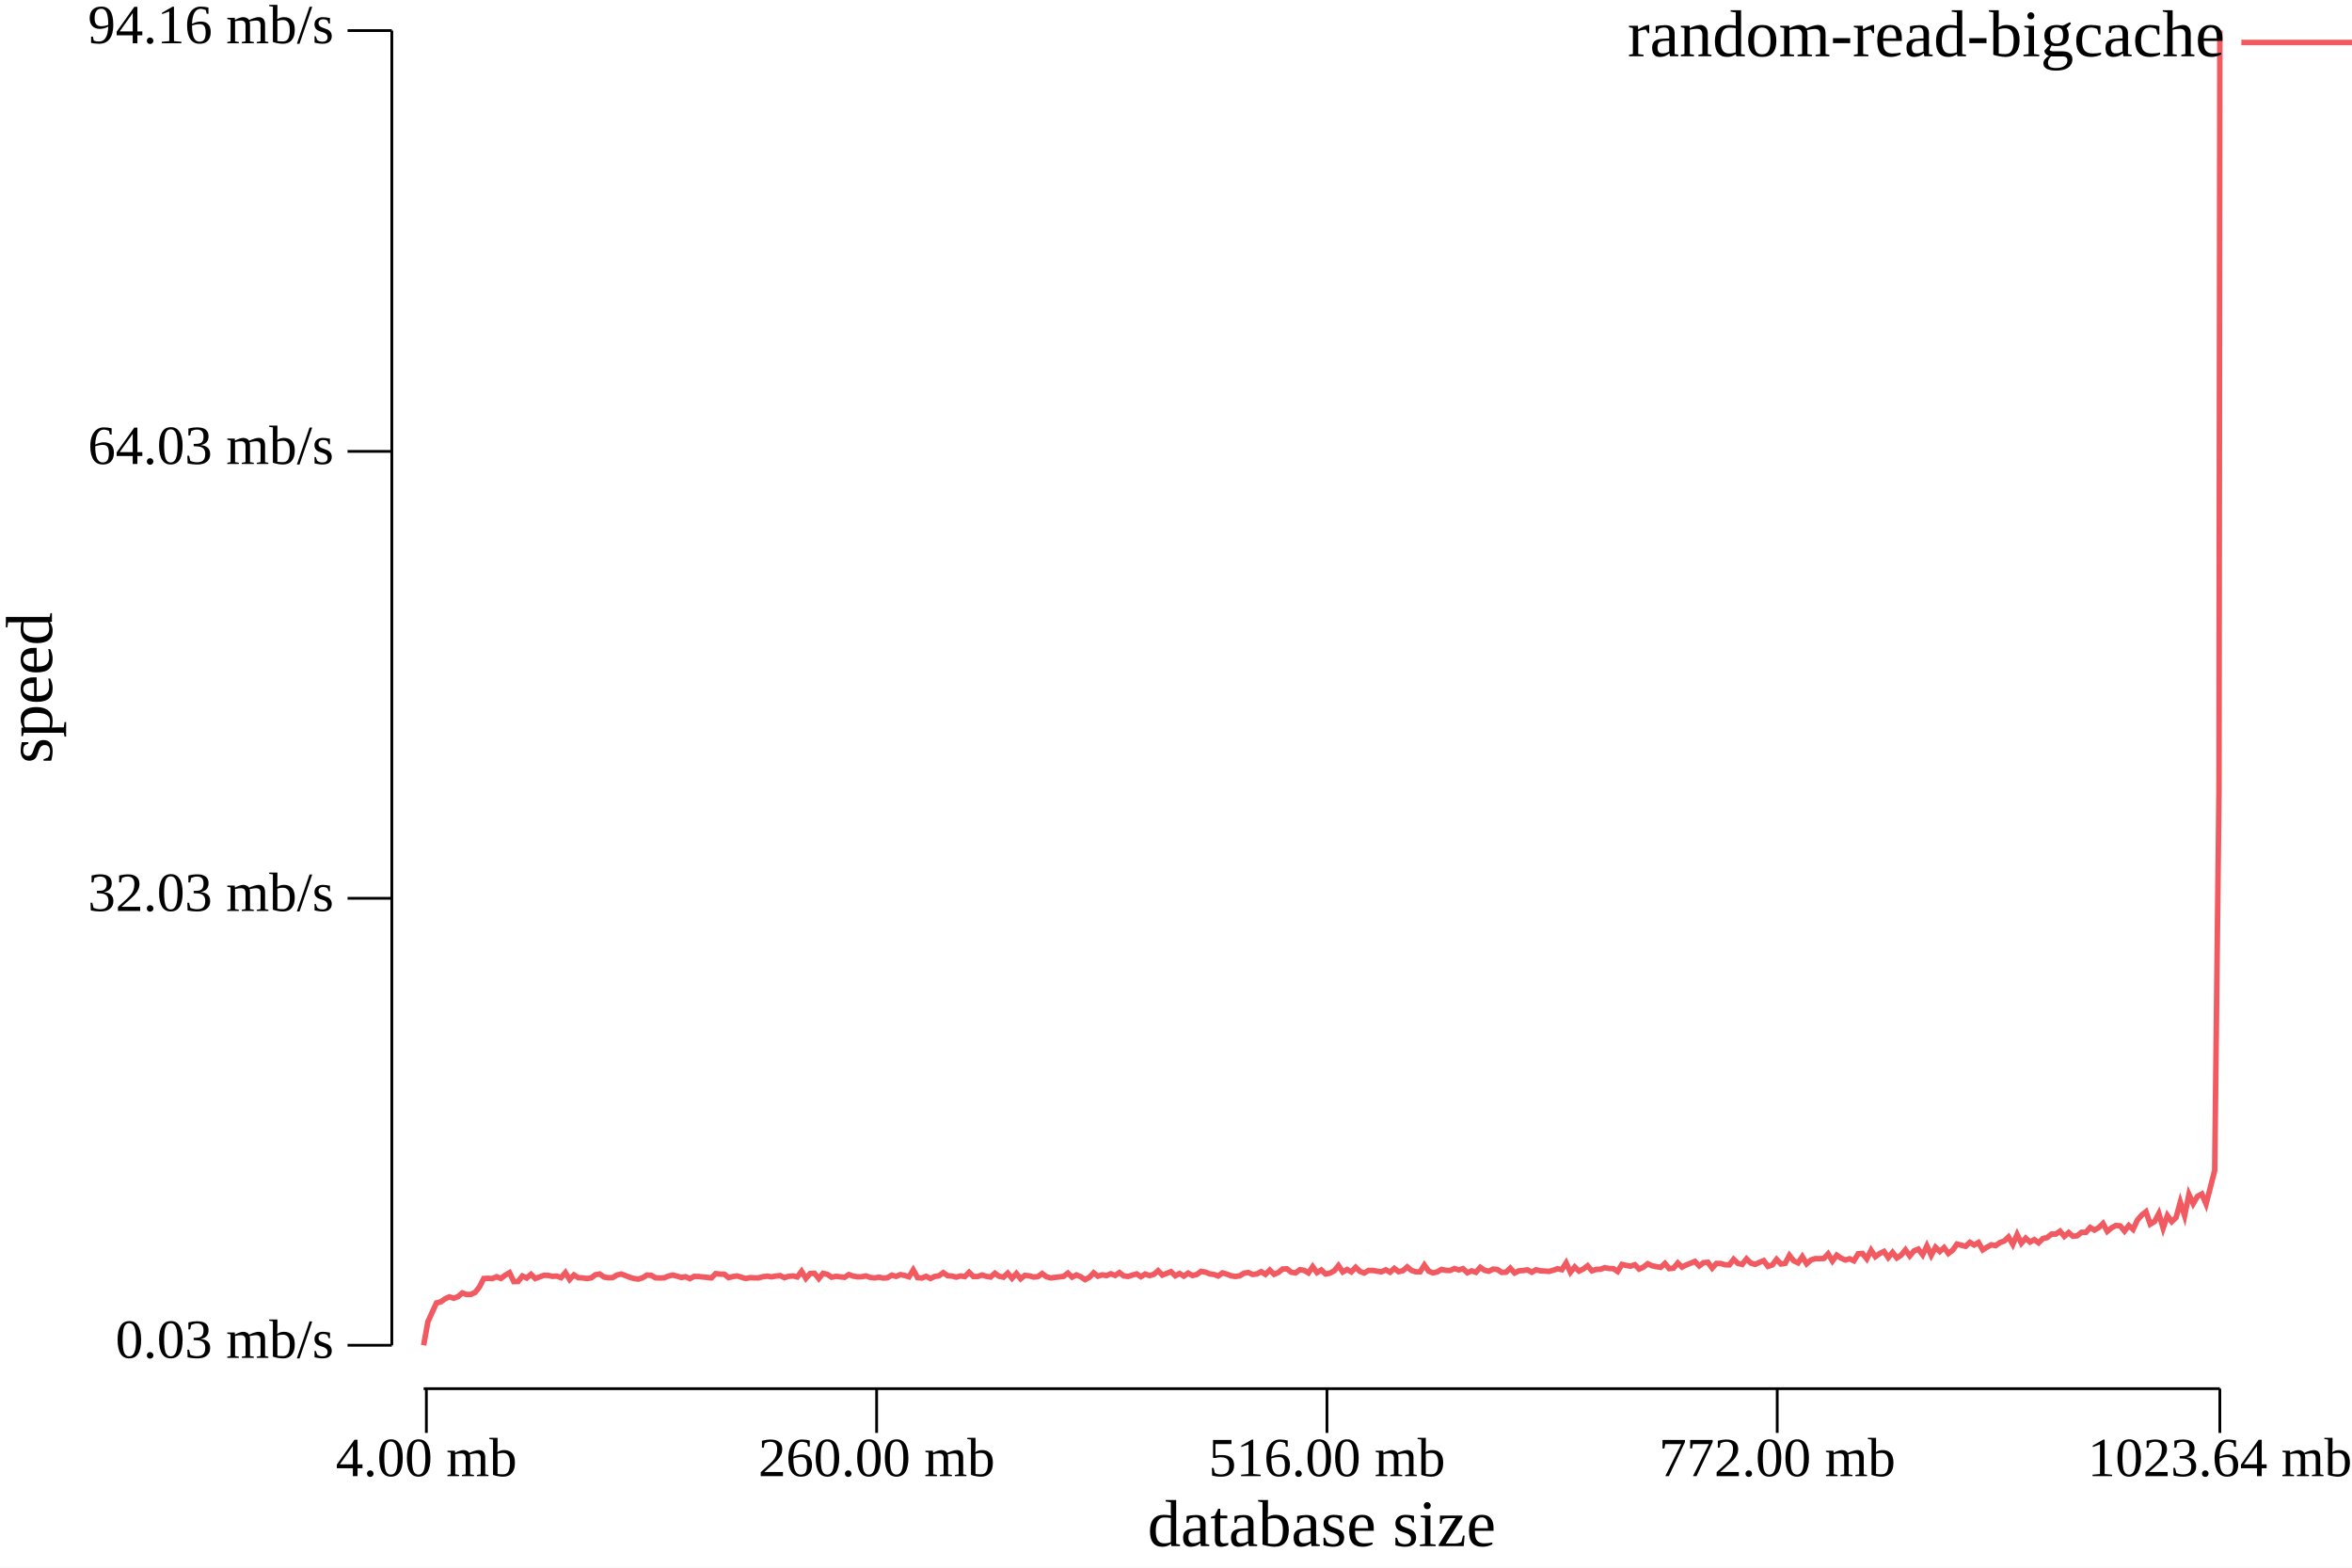
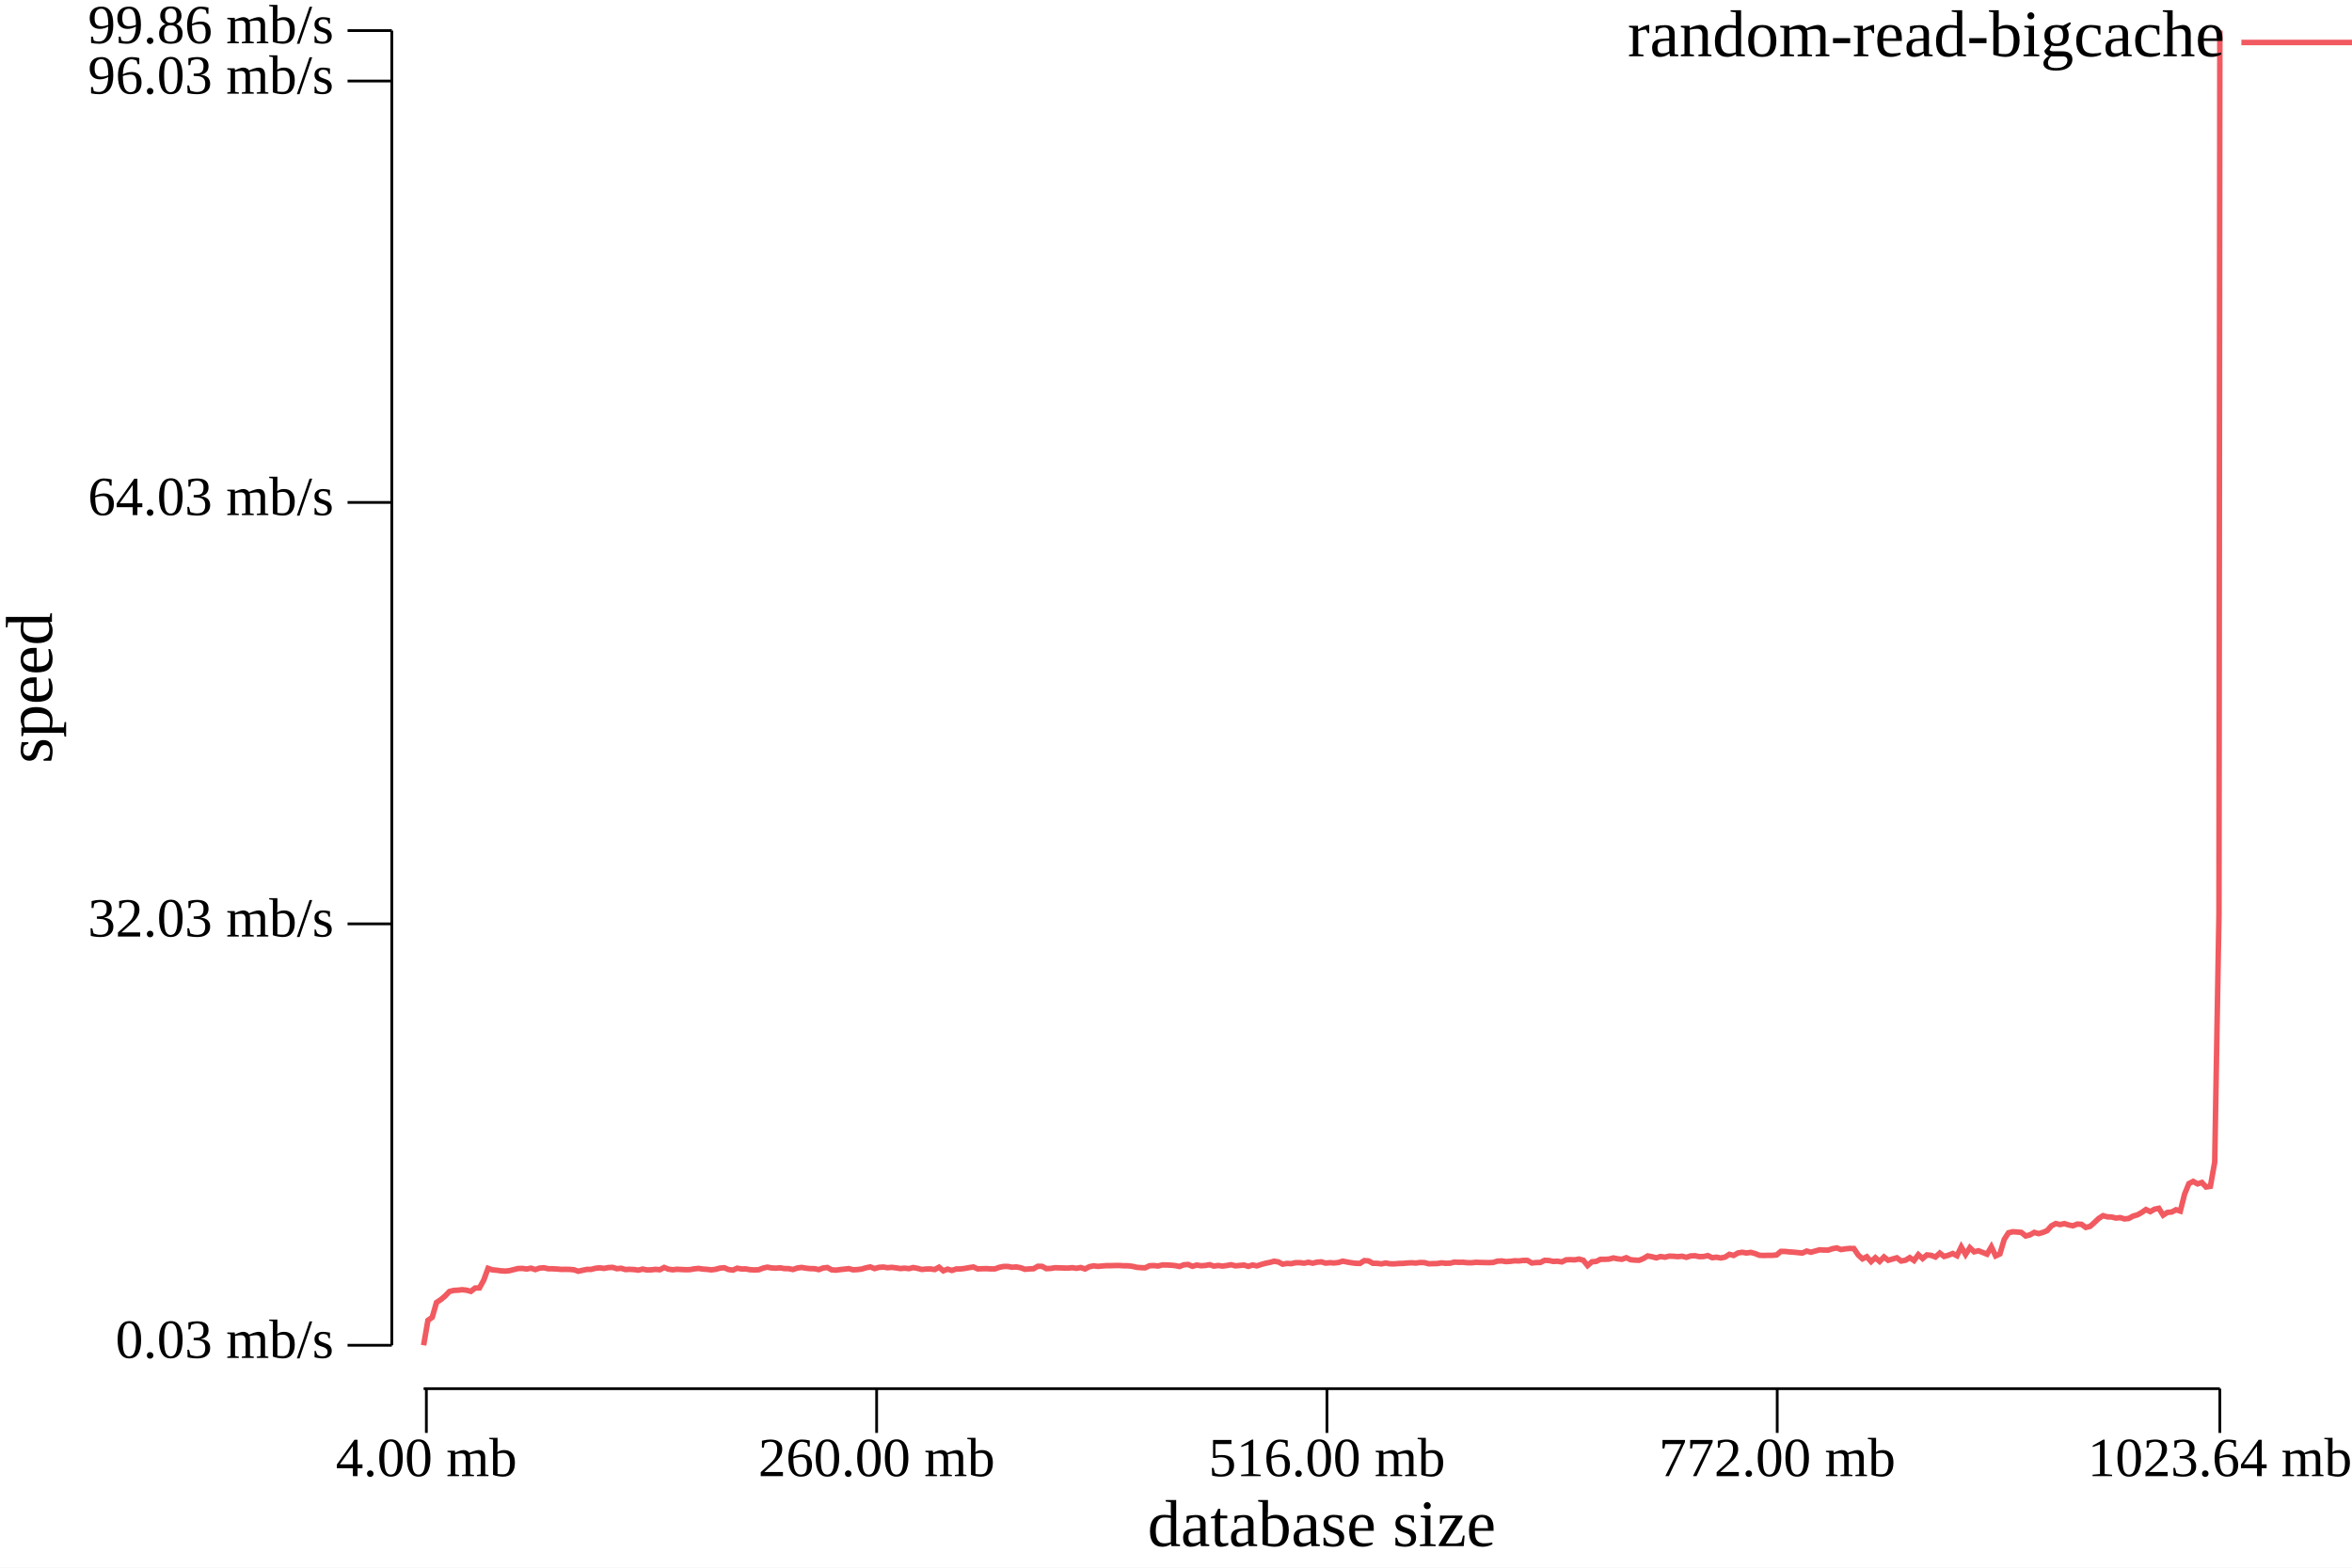
<svg xmlns="http://www.w3.org/2000/svg" width="425.2pt" height="283.46pt" viewBox="0 0 425.2 283.46">
  <g transform="scale(1, -1) translate(0, -283.46)">
    <path d="M0,0L425.2,0L425.2,283.46L0,283.46Z" style="fill:#FFFFFF" />
    <text x="207.46" y="-3.902" transform="scale(1, -1)" style="font-family:Liberation Serif;font-variant:normal;font-weight:normal;font-style:normal;font-size:12px">database size</text>
    <text x="60.689" y="-16.541" transform="scale(1, -1)" style="font-family:Liberation Serif;font-variant:normal;font-weight:normal;font-style:normal;font-size:10px">4.00 mb</text>
    <text x="137.09" y="-16.541" transform="scale(1, -1)" style="font-family:Liberation Serif;font-variant:normal;font-weight:normal;font-style:normal;font-size:10px">260.00 mb</text>
    <text x="218.5" y="-16.541" transform="scale(1, -1)" style="font-family:Liberation Serif;font-variant:normal;font-weight:normal;font-style:normal;font-size:10px">516.00 mb</text>
    <text x="299.9" y="-16.541" transform="scale(1, -1)" style="font-family:Liberation Serif;font-variant:normal;font-weight:normal;font-style:normal;font-size:10px">772.00 mb</text>
    <text x="377.42" y="-16.541" transform="scale(1, -1)" style="font-family:Liberation Serif;font-variant:normal;font-weight:normal;font-style:normal;font-size:10px">1023.64 mb</text>
    <path d="M77.078,24.363L77.078,32.363" style="fill:none;stroke:#000000;stroke-width:0.5" />
    <path d="M158.48,24.363L158.48,32.363" style="fill:none;stroke:#000000;stroke-width:0.5" />
    <path d="M239.89,24.363L239.89,32.363" style="fill:none;stroke:#000000;stroke-width:0.5" />
    <path d="M321.29,24.363L321.29,32.363" style="fill:none;stroke:#000000;stroke-width:0.5" />
    <path d="M401.31,24.363L401.31,32.363" style="fill:none;stroke:#000000;stroke-width:0.5" />
    <path d="M76.583,32.363L401.31,32.363" style="fill:none;stroke:#000000;stroke-width:0.5" />
    <g transform="rotate(90)">
      <text x="145.41" y="9.387" transform="scale(1, -1)" style="font-family:Liberation Serif;font-variant:normal;font-weight:normal;font-style:normal;font-size:12px">speed</text>
    </g>
-     <text x="20.885" y="-37.928" transform="scale(1, -1)" style="font-family:Liberation Serif;font-variant:normal;font-weight:normal;font-style:normal;font-size:10px">0.03 mb/s</text>
-     <text x="15.885" y="-118.74" transform="scale(1, -1)" style="font-family:Liberation Serif;font-variant:normal;font-weight:normal;font-style:normal;font-size:10px">32.03 mb/s</text>
-     <text x="15.885" y="-199.56" transform="scale(1, -1)" style="font-family:Liberation Serif;font-variant:normal;font-weight:normal;font-style:normal;font-size:10px">64.03 mb/s</text>
-     <text x="15.885" y="-275.64" transform="scale(1, -1)" style="font-family:Liberation Serif;font-variant:normal;font-weight:normal;font-style:normal;font-size:10px">94.16 mb/s</text>
-     <path d="M62.833,40.213L70.833,40.213" style="fill:none;stroke:#000000;stroke-width:0.5" />
-     <path d="M62.833,121.03L70.833,121.03" style="fill:none;stroke:#000000;stroke-width:0.5" />
-     <path d="M62.833,201.84L70.833,201.84" style="fill:none;stroke:#000000;stroke-width:0.5" />
+     <text x="20.885" y="-37.925" transform="scale(1, -1)" style="font-family:Liberation Serif;font-variant:normal;font-weight:normal;font-style:normal;font-size:10px">0.03 mb/s</text>
+     <text x="15.885" y="-114.12" transform="scale(1, -1)" style="font-family:Liberation Serif;font-variant:normal;font-weight:normal;font-style:normal;font-size:10px">32.03 mb/s</text>
+     <text x="15.885" y="-190.32" transform="scale(1, -1)" style="font-family:Liberation Serif;font-variant:normal;font-weight:normal;font-style:normal;font-size:10px">64.03 mb/s</text>
+     <text x="15.885" y="-266.52" transform="scale(1, -1)" style="font-family:Liberation Serif;font-variant:normal;font-weight:normal;font-style:normal;font-size:10px">96.03 mb/s</text>
+     <text x="15.885" y="-275.64" transform="scale(1, -1)" style="font-family:Liberation Serif;font-variant:normal;font-weight:normal;font-style:normal;font-size:10px">99.86 mb/s</text>
+     <path d="M62.833,40.211L70.833,40.211" style="fill:none;stroke:#000000;stroke-width:0.5" />
+     <path d="M62.833,116.41L70.833,116.41" style="fill:none;stroke:#000000;stroke-width:0.5" />
+     <path d="M62.833,192.61L70.833,192.61" style="fill:none;stroke:#000000;stroke-width:0.5" />
+     <path d="M62.833,268.81L70.833,268.81" style="fill:none;stroke:#000000;stroke-width:0.5" />
    <path d="M62.833,277.93L70.833,277.93" style="fill:none;stroke:#000000;stroke-width:0.5" />
    <path d="M70.833,40.209L70.833,277.93" style="fill:none;stroke:#000000;stroke-width:0.5" />
-     <path d="M76.583,40.209L77.359,44.457L78.136,46.186L78.912,47.875L79.689,48.067L80.465,48.62L81.242,48.964L82.018,48.716L82.795,48.997L83.571,49.669L84.348,49.391L85.124,49.409L85.901,49.766L86.677,50.761L87.454,52.285L88.23,52.313L89.007,52.273L89.783,52.603L90.56,52.295L91.336,52.885L92.113,53.329L92.889,51.722L93.666,51.745L94.442,52.734L95.219,52.375L95.995,53.04L96.772,52.28L97.548,52.564L98.324,52.861L99.101,52.845L99.877,52.671L100.65,52.719L101.43,52.436L102.21,53.345L102.98,52.1L103.76,52.927L104.54,52.433L105.31,52.397L106.09,52.279L106.87,52.394L107.64,52.963L108.42,53.092L109.2,52.535L109.97,52.427L110.75,52.442L111.52,52.904L112.3,53.095L113.08,52.807L113.85,52.498L114.63,52.276L115.41,52.175L116.18,52.417L116.96,52.905L117.74,52.853L118.51,52.407L119.29,52.376L120.07,52.409L120.84,52.716L121.62,52.907L122.4,52.71L123.17,52.466L123.95,52.607L124.72,52.262L125.5,52.665L126.28,52.649L127.05,52.557L127.83,52.482L128.61,52.389L129.38,53.165L130.16,53.076L130.94,53.065L131.71,52.439L132.49,52.632L133.27,52.748L134.04,52.514L134.82,52.286L135.6,52.441L136.37,52.4L137.15,52.405L137.93,52.609L138.7,52.702L139.48,52.585L140.25,52.724L141.03,52.812L141.81,52.432L142.58,52.68L143.36,52.748L144.14,52.564L144.91,53.578L145.69,52.305L146.47,53.187L147.24,53.22L148.02,52.273L148.8,53.22L149.57,53.026L150.35,52.518L151.13,52.679L151.9,52.585L152.68,52.495L153.45,52.992L154.23,52.72L155.01,52.583L155.78,52.604L156.56,52.75L157.34,52.474L158.11,52.388L158.89,52.524L159.67,52.362L160.44,52.422L161.22,52.893L162,52.666L162.77,52.986L163.55,52.831L164.33,52.586L165.1,53.835L165.88,52.438L166.65,52.369L167.43,52.675L168.21,52.289L168.98,52.651L169.76,52.776L170.54,53.338L171.31,52.793L172.09,52.73L172.87,52.53L173.64,52.751L174.42,52.625L175.2,53.401L175.97,52.644L176.75,52.642L177.53,52.923L178.3,52.677L179.08,52.548L179.86,53.232L180.63,52.684L181.41,52.522L182.18,53.246L182.96,52.319L183.74,53.186L184.51,52.241L185.29,52.85L186.07,52.769L186.84,52.546L187.62,52.614L188.4,53.179L189.17,52.6L189.95,52.392L190.73,52.482L191.5,52.575L192.28,52.67L193.06,53.256L193.83,52.529L194.61,52.932L195.38,52.595L196.16,52.083L196.94,52.488L197.71,53.305L198.49,52.697L199.27,52.944L200.04,52.809L200.82,53.139L201.6,52.836L202.37,53.348L203.15,52.757L203.93,52.654L204.7,52.896L205.48,53.114L206.26,52.614L207.03,53.091L207.81,52.807L208.58,53.025L209.36,53.692L210.14,52.899L210.91,53.213L211.69,53.517L212.47,52.783L213.24,53.187L214.02,52.718L214.8,53.261L215.57,52.823L216.35,53.007L217.13,53.571L217.9,53.443L218.68,53.127L219.46,53.016L220.23,52.738L221.01,53.3L221.79,53.072L222.56,52.775L223.34,52.646L224.11,52.762L224.89,53.247L225.67,53.364L226.44,53.019L227.22,53.11L228,53.519L228.77,53.03L229.55,53.806L230.33,53.044L231.1,53.367L231.88,54.001L232.66,54.029L233.43,53.421L234.21,53.296L234.99,53.873L235.76,53.762L236.54,53.299L237.31,54.43L238.09,53.351L238.87,53.824L239.64,53.1L240.42,53.253L241.2,53.672L241.97,54.62L242.75,53.466L243.53,53.909L244.3,53.476L245.08,54.306L245.86,53.567L246.63,53.278L247.41,53.743L248.19,53.738L248.96,53.613L249.74,53.487L250.51,53.845L251.29,53.421L252.07,54.114L252.84,53.515L253.62,53.696L254.4,54.378L255.17,53.743L255.95,53.493L256.73,53.492L257.5,54.709L258.28,53.616L259.06,53.297L259.83,53.475L260.61,53.929L261.39,53.76L262.16,53.734L262.94,54.086L263.72,53.839L264.49,54.057L265.27,53.328L266.04,53.662L266.82,53.402L267.6,54.294L268.37,53.772L269.15,53.595L269.93,53.98L270.7,53.917L271.48,53.387L272.26,53.422L273.03,54.156L273.81,53.287L274.59,53.667L275.36,53.729L276.14,53.843L276.92,53.425L277.69,53.86L278.47,53.674L279.24,53.631L280.02,53.57L280.8,53.771L281.57,54.047L282.35,53.878L283.13,55.104L283.9,53.415L284.68,54.374L285.46,53.62L286.23,53.998L287.01,54.585L287.79,53.669L288.56,53.928L289.34,53.957L290.12,54.239L290.89,54.091L291.67,54.068L292.44,53.555L293.22,54.831L294,54.643L294.77,54.515L295.55,54.775L296.33,53.986L297.1,54.343L297.88,54.953L298.66,54.586L299.43,54.43L300.21,54.297L300.99,55.008L301.76,54.071L302.54,54.157L303.32,55.085L304.09,54.345L304.87,54.744L305.65,55.051L306.42,55.369L307.2,54.561L307.97,55.145L308.75,55.213L309.53,54.163L310.3,55.006L311.08,54.996L311.86,54.77L312.63,54.748L313.41,55.764L314.19,55.018L314.96,54.834L315.74,55.833L316.52,55.068L317.29,54.842L318.07,55.197L318.85,55.507L319.62,54.479L320.4,54.731L321.17,55.738L321.95,54.908L322.73,55.025L323.5,56.459L324.28,55.478L325.06,55.115L325.83,56.234L326.61,54.953L327.39,55.636L328.16,55.877L328.94,55.869L329.72,55.908L330.49,56.734L331.27,55.447L332.05,56.501L332.82,55.977L333.6,55.63L334.37,55.854L335.15,55.488L335.93,56.752L336.7,56.814L337.48,55.837L338.26,57.385L339.03,56.231L339.81,56.798L340.59,57.171L341.36,56.066L342.14,57.005L342.92,56.003L343.69,56.502L344.47,57.461L345.25,56.365L346.02,57.279L346.8,57.594L347.58,56.564L348.35,58.187L349.13,56.48L349.9,57.927L350.68,57.168L351.46,57.866L352.23,56.813L353.01,57.41L353.79,58.51L354.56,58.309L355.34,58.104L356.12,58.826L356.89,58.345L357.67,58.79L358.45,57.464L359.22,57.948L360,58.376L360.78,58.225L361.55,58.784L362.33,59.062L363.1,59.791L363.88,58.45L364.66,60.244L365.43,58.668L366.21,59.571L366.99,58.882L367.76,59.311L368.54,58.744L369.32,59.51L370.09,59.678L370.87,60.309L371.65,60.314L372.42,60.835L373.2,59.903L373.98,60.584L374.75,59.924L375.53,60.013L376.3,60.64L377.08,60.616L377.86,61.504L378.63,61.042L379.41,61.482L380.19,62.229L380.96,60.801L381.74,61.45L382.52,61.866L383.29,61.804L384.07,60.858L384.85,61.861L385.62,61.167L386.4,62.844L387.18,63.742L387.95,64.36L388.73,62.11L389.51,62.588L390.28,64.032L391.06,61.4L391.83,63.669L392.61,62.571L393.39,63.3L394.16,66.103L394.94,63.655L395.72,67.485L396.49,65.809L397.27,67.145L398.05,67.57L398.82,65.76L399.6,68.768L400.38,71.848L401.15,140.1L401.31,277.93" style="fill:none;stroke:#F15A60" />
+     <path d="M76.583,40.209L77.359,44.713L78.136,45.263L78.912,47.946L79.689,48.466L80.465,49.114L81.242,49.932L82.018,50.127L82.795,50.172L83.571,50.255L84.348,50.166L85.124,49.961L85.901,50.566L86.677,50.576L87.454,51.988L88.23,54.119L89.007,53.848L89.783,53.78L90.56,53.672L91.336,53.625L92.113,53.7L92.889,53.896L93.666,54.09L94.442,54.103L95.219,53.999L95.995,54.15L96.772,53.898L97.548,54.16L98.324,54.225L99.101,54.047L99.877,54.042L100.65,54.006L101.43,53.931L102.21,53.944L102.98,53.928L103.76,53.858L104.54,53.598L105.31,53.772L106.09,53.926L106.87,53.937L107.64,54.129L108.42,54.21L109.2,54.11L109.97,54.256L110.75,54.292L111.52,54.06L112.3,54.133L113.08,53.901L113.85,53.946L114.63,53.9L115.41,53.795L116.18,53.99L116.96,53.831L117.74,53.85L118.51,53.935L119.29,53.865L120.07,54.279L120.84,53.974L121.62,53.86L122.4,53.955L123.17,53.91L123.95,53.873L124.72,53.886L125.5,54.026L126.28,54.105L127.05,53.991L127.83,53.934L128.61,53.845L129.38,53.948L130.16,54.163L130.94,54.228L131.71,53.904L132.49,53.801L133.27,54.146L134.04,54.01L134.82,54.019L135.6,53.868L136.37,53.835L137.15,53.86L137.93,54.154L138.7,54.332L139.48,54.198L140.25,54.151L141.03,54.213L141.81,54.08L142.58,54.069L143.36,53.91L144.14,54.178L144.91,54.282L145.69,54.15L146.47,54.067L147.24,54.057L148.02,53.89L148.8,54.182L149.57,54.272L150.35,53.852L151.13,53.795L151.9,53.899L152.68,53.98L153.45,54.068L154.23,53.854L155.01,53.898L155.78,53.991L156.56,54.223L157.34,54.373L158.11,54.078L158.89,54.296L159.67,54.354L160.44,54.233L161.22,54.298L162,54.209L162.77,54.085L163.55,54.153L164.33,54.067L165.1,54.263L165.88,54.115L166.65,53.922L167.43,53.999L168.21,54.012L168.98,53.905L169.76,54.325L170.54,53.675L171.31,53.976L172.09,53.741L172.87,54.007L173.64,54.013L174.42,54.104L175.2,54.249L175.97,54.365L176.75,54.022L177.53,54.048L178.3,54.065L179.08,54.021L179.86,54.02L180.63,54.297L181.41,54.456L182.18,54.466L182.96,54.32L183.74,54.372L184.51,54.232L185.29,53.947L186.07,54.018L186.84,54.049L187.62,54.491L188.4,54.478L189.17,54.064L189.95,54.104L190.73,54.231L191.5,54.21L192.28,54.185L193.06,54.165L193.83,54.237L194.61,54.132L195.38,54.264L196.16,54.007L196.94,54.415L197.71,54.575L198.49,54.475L199.27,54.549L200.04,54.605L200.82,54.605L201.6,54.633L202.37,54.633L203.15,54.583L203.93,54.582L204.7,54.49L205.48,54.31L206.26,54.246L207.03,54.218L207.81,54.589L208.58,54.622L209.36,54.539L210.14,54.738L210.91,54.723L211.69,54.689L212.47,54.614L213.24,54.455L214.02,54.761L214.8,54.816L215.57,54.493L216.35,54.715L217.13,54.592L217.9,54.64L218.68,54.782L219.46,54.528L220.23,54.641L221.01,54.529L221.79,54.635L222.56,54.773L223.34,54.576L224.11,54.643L224.89,54.716L225.67,54.48L226.44,54.726L227.22,54.566L228,54.822L228.77,55.035L229.55,55.189L230.33,55.406L231.1,55.278L231.88,54.877L232.66,55.011L233.43,54.97L234.21,55.138L234.99,55.148L235.76,55.053L236.54,55.217L237.31,55.051L238.09,55.234L238.87,55.294L239.64,55.067L240.42,55.14L241.2,55.095L241.97,55.176L242.75,55.42L243.53,55.266L244.3,55.133L245.08,55.034L245.86,55.011L246.63,55.515L247.41,55.46L248.19,55.031L248.96,55.025L249.74,54.929L250.51,55.087L251.29,54.943L252.07,54.927L252.84,55.001L253.62,55.011L254.4,55.086L255.17,55.126L255.95,55.076L256.73,55.177L257.5,55.158L258.28,54.949L259.06,54.97L259.83,54.989L260.61,55.112L261.39,55.033L262.16,55.057L262.94,55.247L263.72,55.207L264.49,55.221L265.27,55.139L266.04,55.128L266.82,55.216L267.6,55.185L268.37,55.166L269.15,55.149L269.93,55.185L270.7,55.423L271.48,55.463L272.26,55.338L273.03,55.386L273.81,55.485L274.59,55.458L275.36,55.549L276.14,55.546L276.92,55.086L277.69,55.169L278.47,55.186L279.24,55.569L280.02,55.535L280.8,55.371L281.57,55.407L282.35,55.283L283.13,55.659L283.9,55.689L284.68,55.653L285.46,55.798L286.23,55.579L287.01,54.626L287.79,55.306L288.56,55.369L289.34,55.751L290.12,55.754L290.89,55.79L291.67,55.999L292.44,55.841L293.22,55.758L294,56.045L294.77,55.679L295.55,55.609L296.33,55.579L297.1,55.896L297.88,56.362L298.66,56.218L299.43,56.016L300.21,56.26L300.99,56.133L301.76,56.328L302.54,56.301L303.32,56.236L304.09,56.312L304.87,56.114L305.65,56.363L306.42,56.4L307.2,56.237L307.97,56.252L308.75,56.427L309.53,56.044L310.3,56.139L311.08,55.993L311.86,56.148L312.63,56.655L313.41,56.449L314.19,56.899L314.96,57.026L315.74,56.897L316.52,57.004L317.29,56.797L318.07,56.483L318.85,56.45L319.62,56.474L320.4,56.473L321.17,56.539L321.95,57.185L322.73,57.173L323.5,57.093L324.28,57.043L325.06,56.963L325.83,56.882L326.61,57.243L327.39,57.035L328.16,57.251L328.94,57.468L329.72,57.425L330.49,57.417L331.27,57.667L332.05,57.813L332.82,57.519L333.6,57.642L334.37,57.717L335.15,57.703L335.93,56.54L336.7,55.838L337.48,56.221L338.26,55.34L339.03,56.05L339.81,55.372L340.59,56.179L341.36,55.577L342.14,55.81L342.92,56.027L343.69,55.444L344.47,55.581L345.25,56.062L346.02,55.529L346.8,56.596L347.58,55.888L348.35,56.552L349.13,56.465L349.9,56.17L350.68,56.876L351.46,56.273L352.23,56.489L353.01,56.805L353.79,56.397L354.56,57.996L355.34,56.625L356.12,57.854L356.89,57.11L357.67,57.298L358.45,56.992L359.22,56.682L360,58.005L360.78,56.368L361.55,56.732L362.33,59.354L363.1,60.547L363.88,60.735L364.66,60.689L365.43,60.613L366.21,59.974L366.99,60.179L367.76,60.619L368.54,60.397L369.32,60.613L370.09,60.937L370.87,61.809L371.65,62.222L372.42,62.033L373.2,62.212L373.98,61.968L374.75,61.814L375.53,62.123L376.3,62.076L377.08,61.518L377.86,61.716L378.63,62.404L379.41,63.137L380.19,63.644L380.96,63.435L381.74,63.403L382.52,63.214L383.29,63.295L384.07,63.057L384.85,63.146L385.62,63.567L386.4,63.787L387.18,64.22L387.95,64.752L388.73,64.376L389.51,64.816L390.28,64.973L391.06,63.74L391.83,64.236L392.61,64.307L393.39,64.718L394.16,64.474L394.94,67.55L395.72,69.448L396.49,69.837L397.27,69.393L398.05,69.647L398.82,68.83L399.6,68.957L400.38,73.32L401.15,118.12L401.31,277.93" style="fill:none;stroke:#F15A60" />
    <path d="M405.2,275.78L425.2,275.78" style="fill:none;stroke:#F15A60" />
    <text x="294.26" y="-273.29" transform="scale(1, -1)" style="font-family:Liberation Serif;font-variant:normal;font-weight:normal;font-style:normal;font-size:12px">random-read-bigcache</text>
  </g>
</svg>
